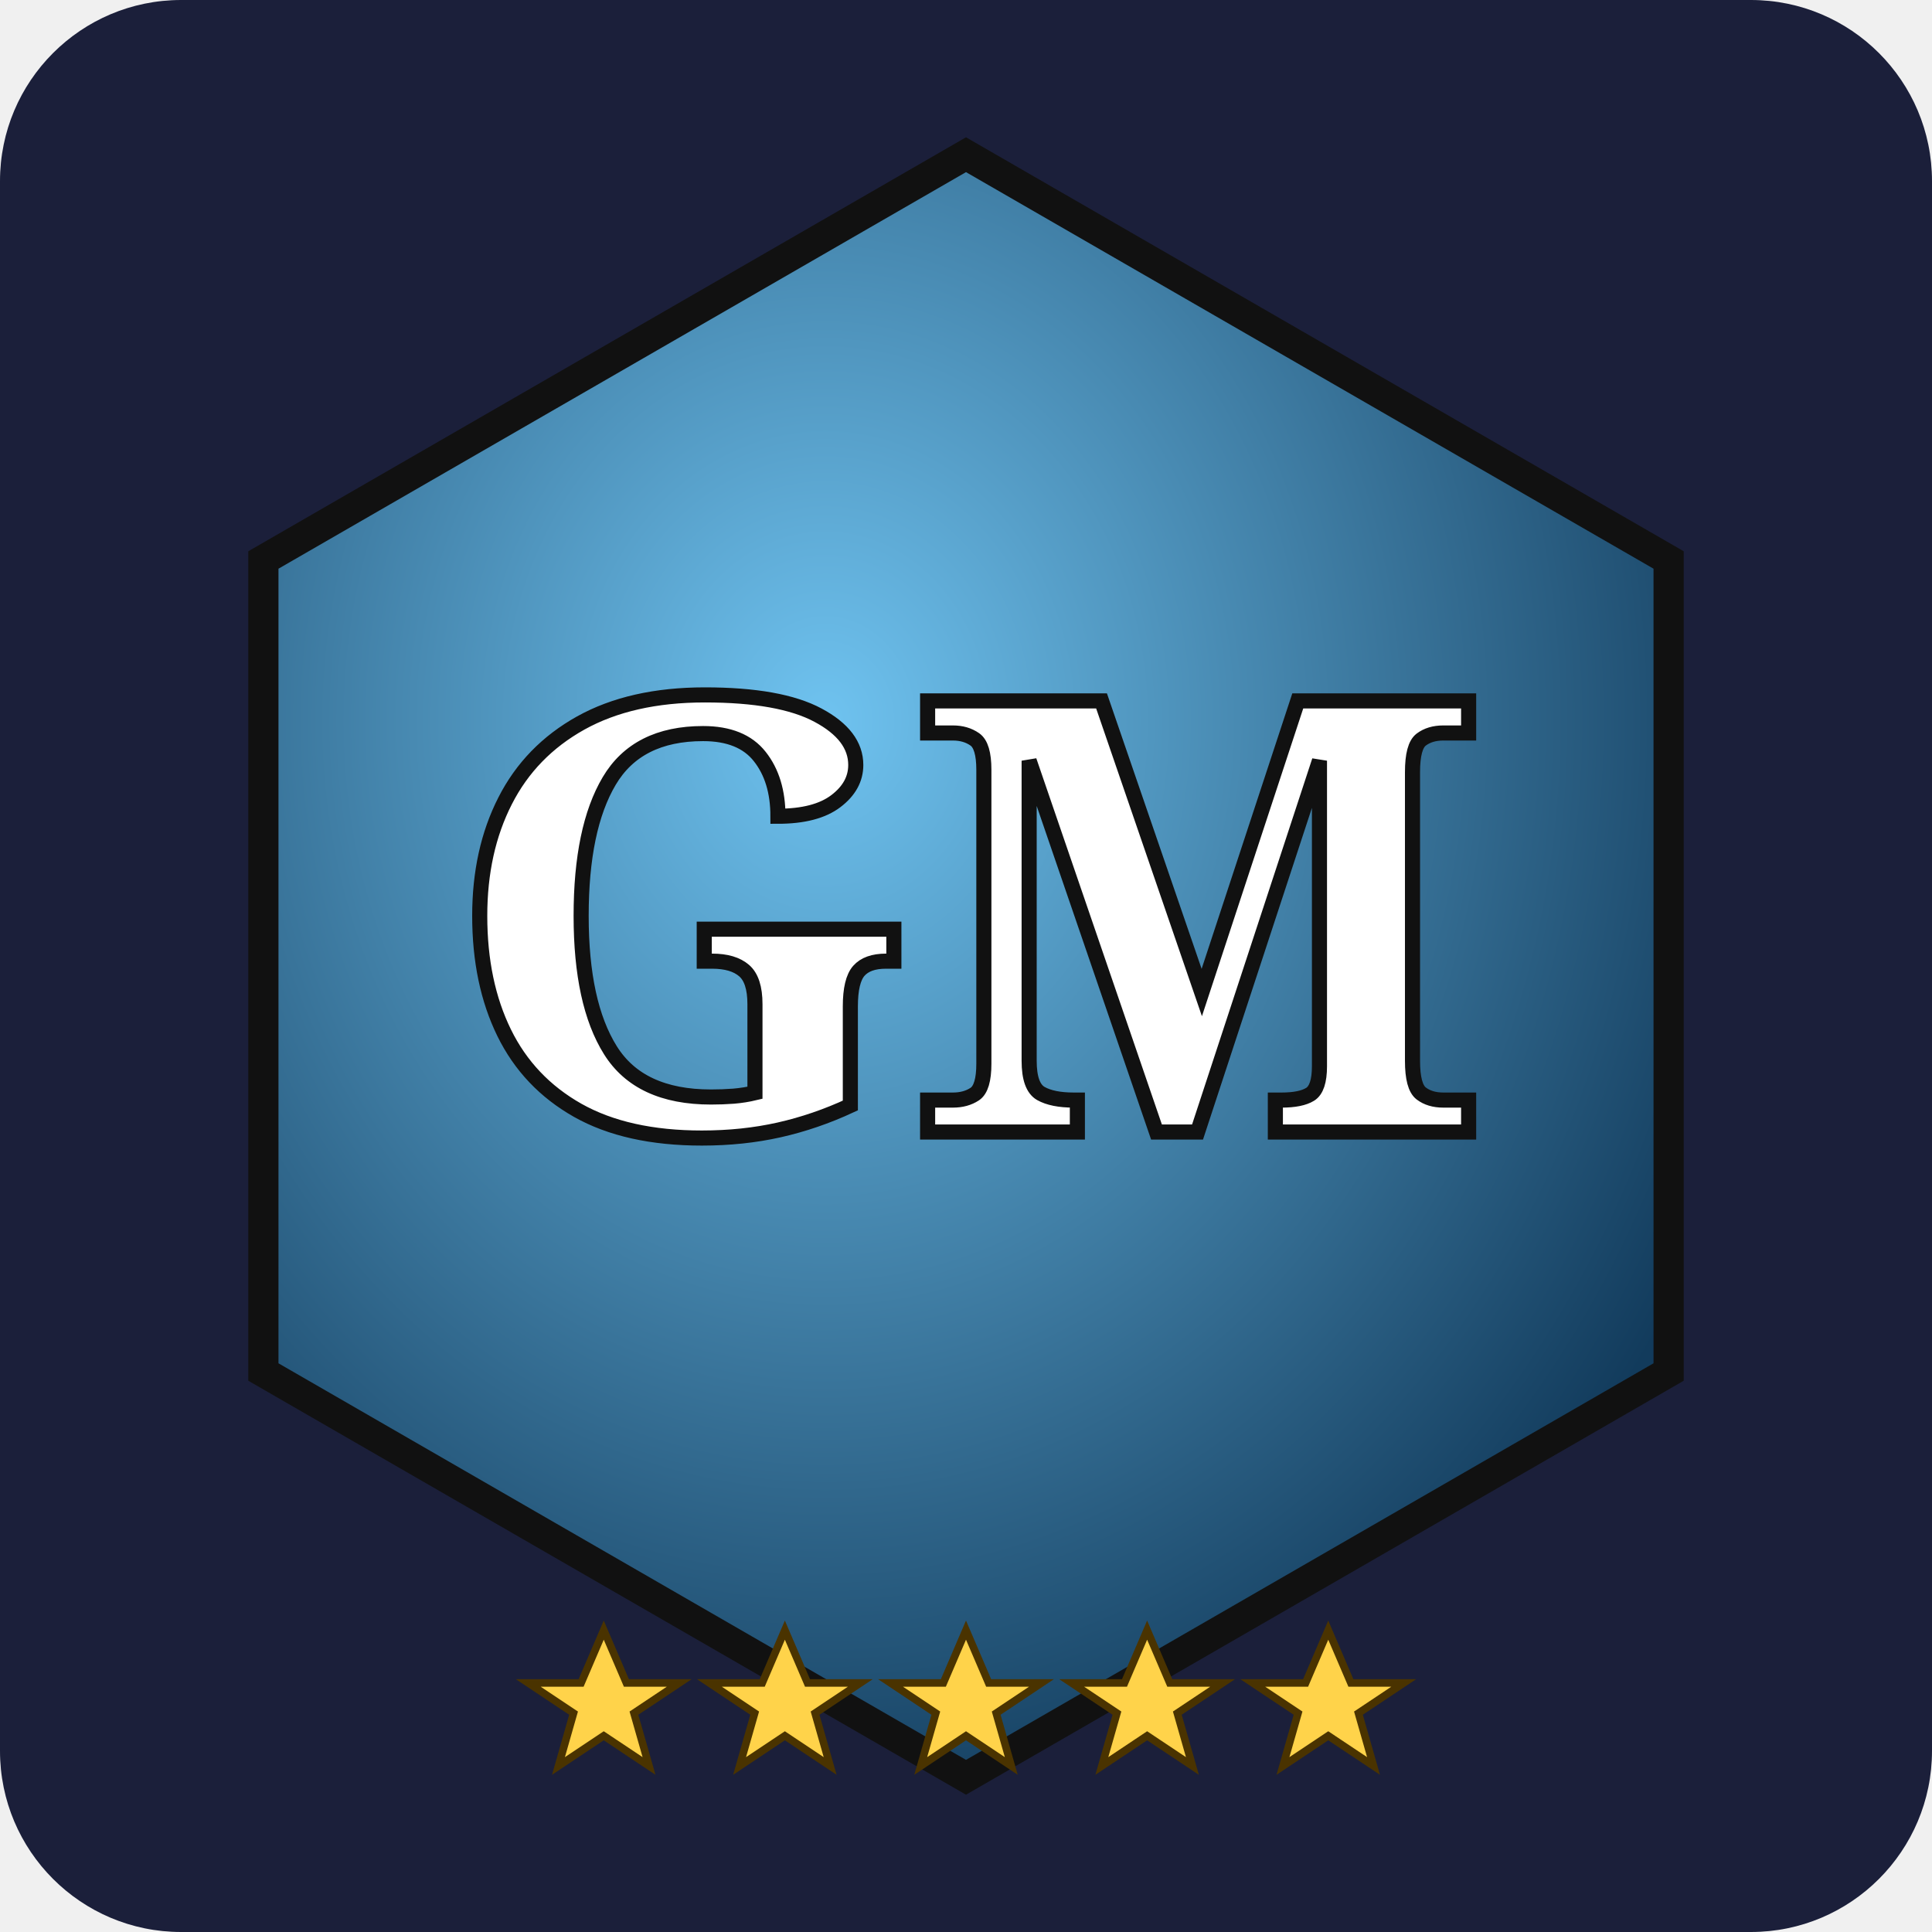
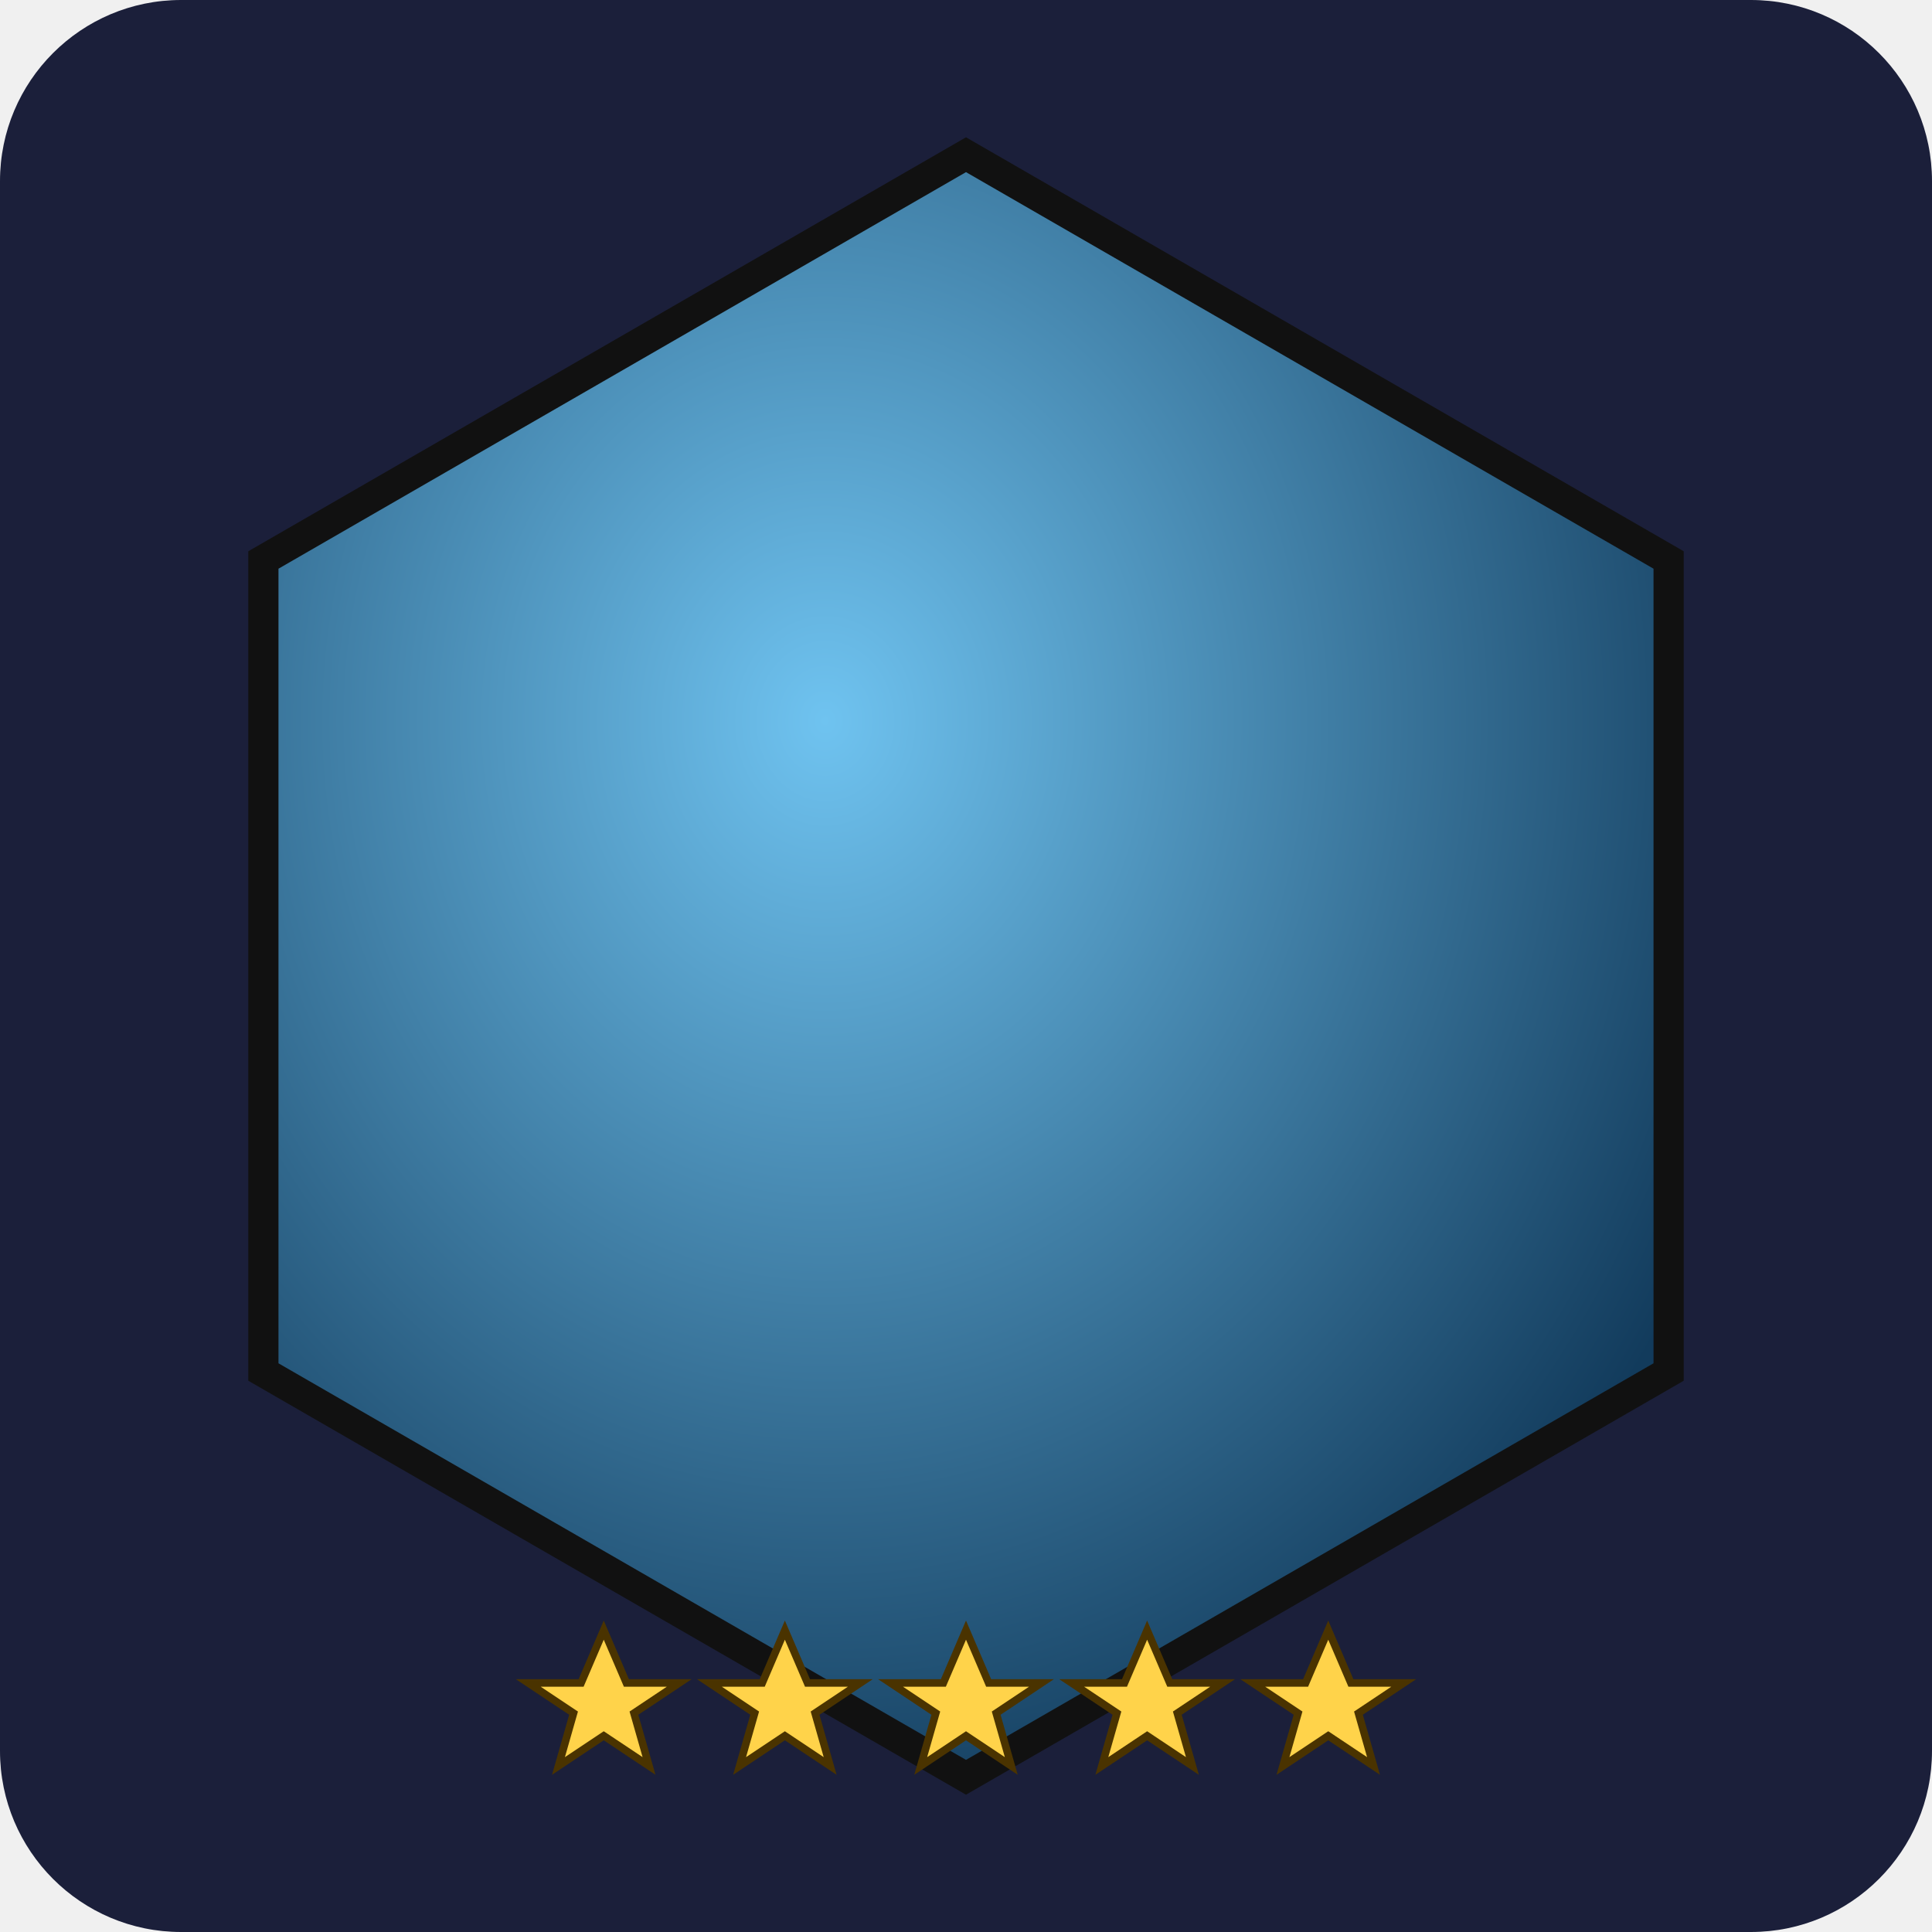
<svg xmlns="http://www.w3.org/2000/svg" width="256" height="256" viewBox="0 0 256 256">
  <defs>
    <radialGradient id="g" cx="40%" cy="35%" r="70%">
      <stop offset="0" stop-color="#6fc3f0" />
      <stop offset="1" stop-color="#123b5c" />
    </radialGradient>
  </defs>
  <rect width="256" height="256" rx="24" fill="#1b1f3a" />
  <polygon points="221.1,74.2 221.1,181.8 128.0,235.5 34.9,181.8 34.9,74.2 128.0,20.5" fill="url(#g)" stroke="#111" stroke-width="4" />
-   <text x="128.0" y="150.0" font-family="Georgia, serif" font-size="80" font-weight="bold" text-anchor="middle" fill="#fff" stroke="#111" stroke-width="2">GM</text>
  <polygon transform="translate(70.0,216) scale(1)" points="10,0 13,7 20,7 14,11 16,18 10,14 4,18 6,11 0,7 7,7" fill="#ffd34a" stroke="#4a3300" stroke-width="1" />
  <polygon transform="translate(94.0,216) scale(1)" points="10,0 13,7 20,7 14,11 16,18 10,14 4,18 6,11 0,7 7,7" fill="#ffd34a" stroke="#4a3300" stroke-width="1" />
  <polygon transform="translate(118.0,216) scale(1)" points="10,0 13,7 20,7 14,11 16,18 10,14 4,18 6,11 0,7 7,7" fill="#ffd34a" stroke="#4a3300" stroke-width="1" />
  <polygon transform="translate(142.0,216) scale(1)" points="10,0 13,7 20,7 14,11 16,18 10,14 4,18 6,11 0,7 7,7" fill="#ffd34a" stroke="#4a3300" stroke-width="1" />
  <polygon transform="translate(166.0,216) scale(1)" points="10,0 13,7 20,7 14,11 16,18 10,14 4,18 6,11 0,7 7,7" fill="#ffd34a" stroke="#4a3300" stroke-width="1" />
</svg>
